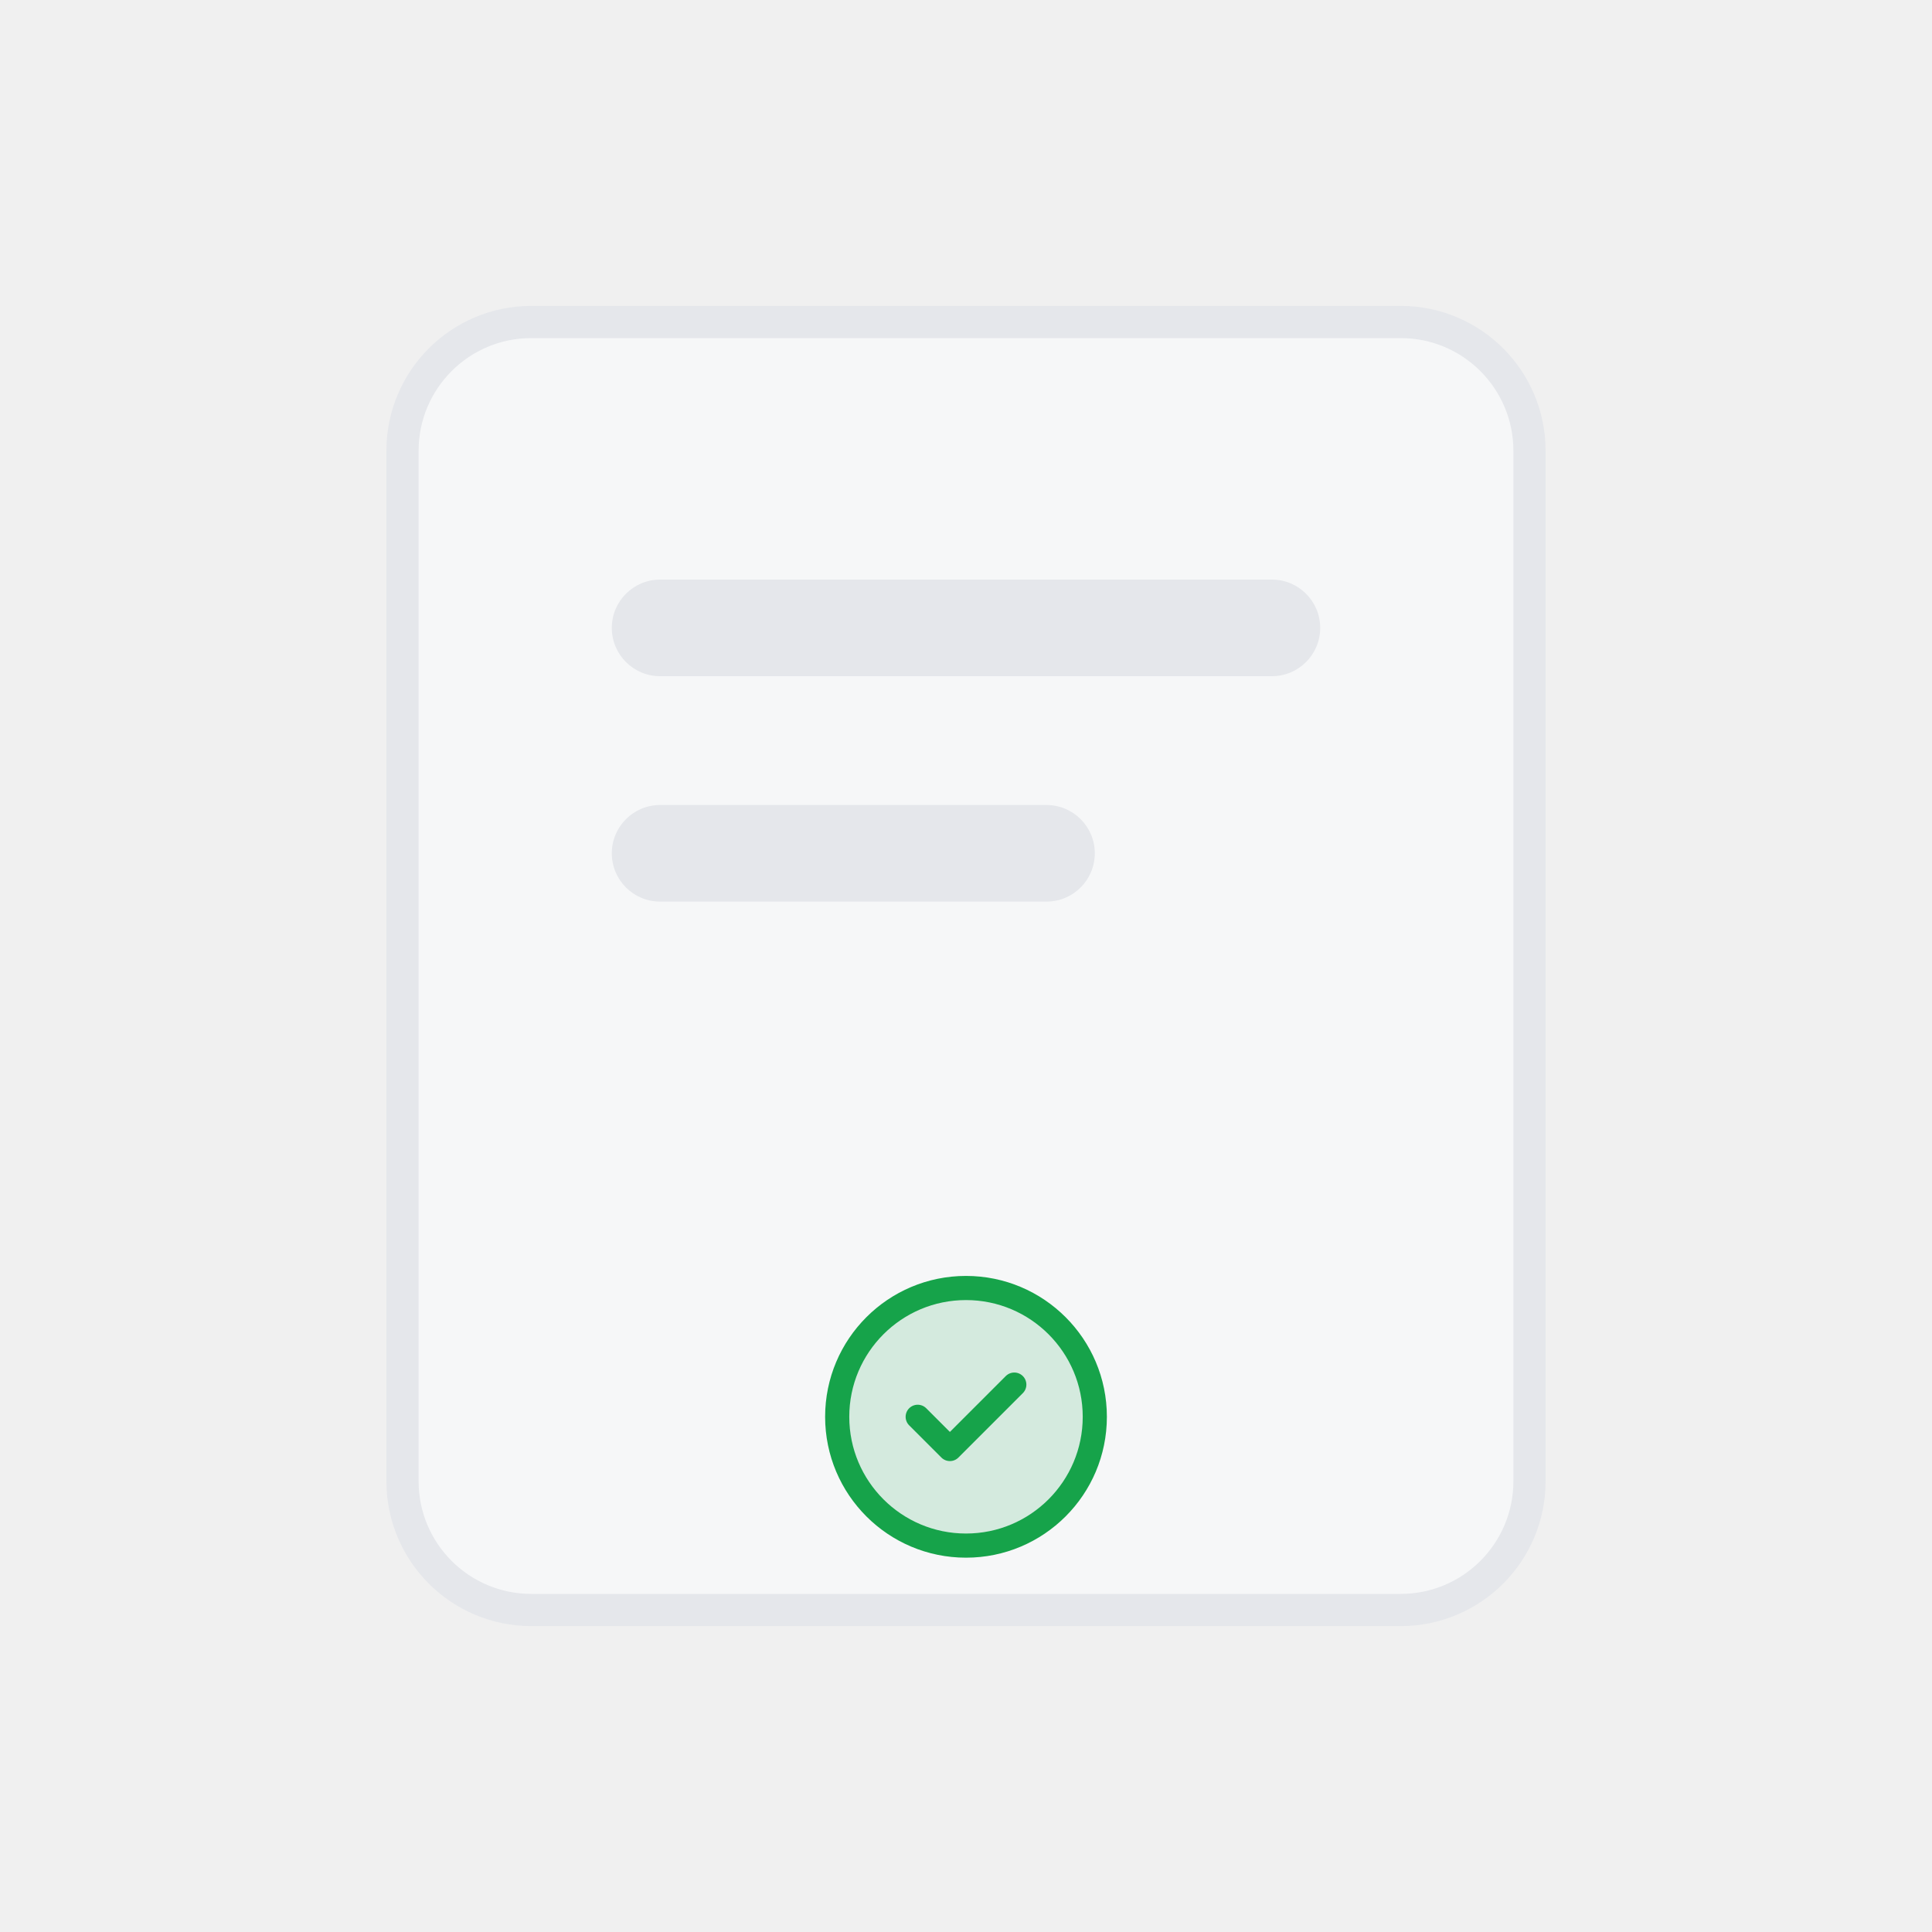
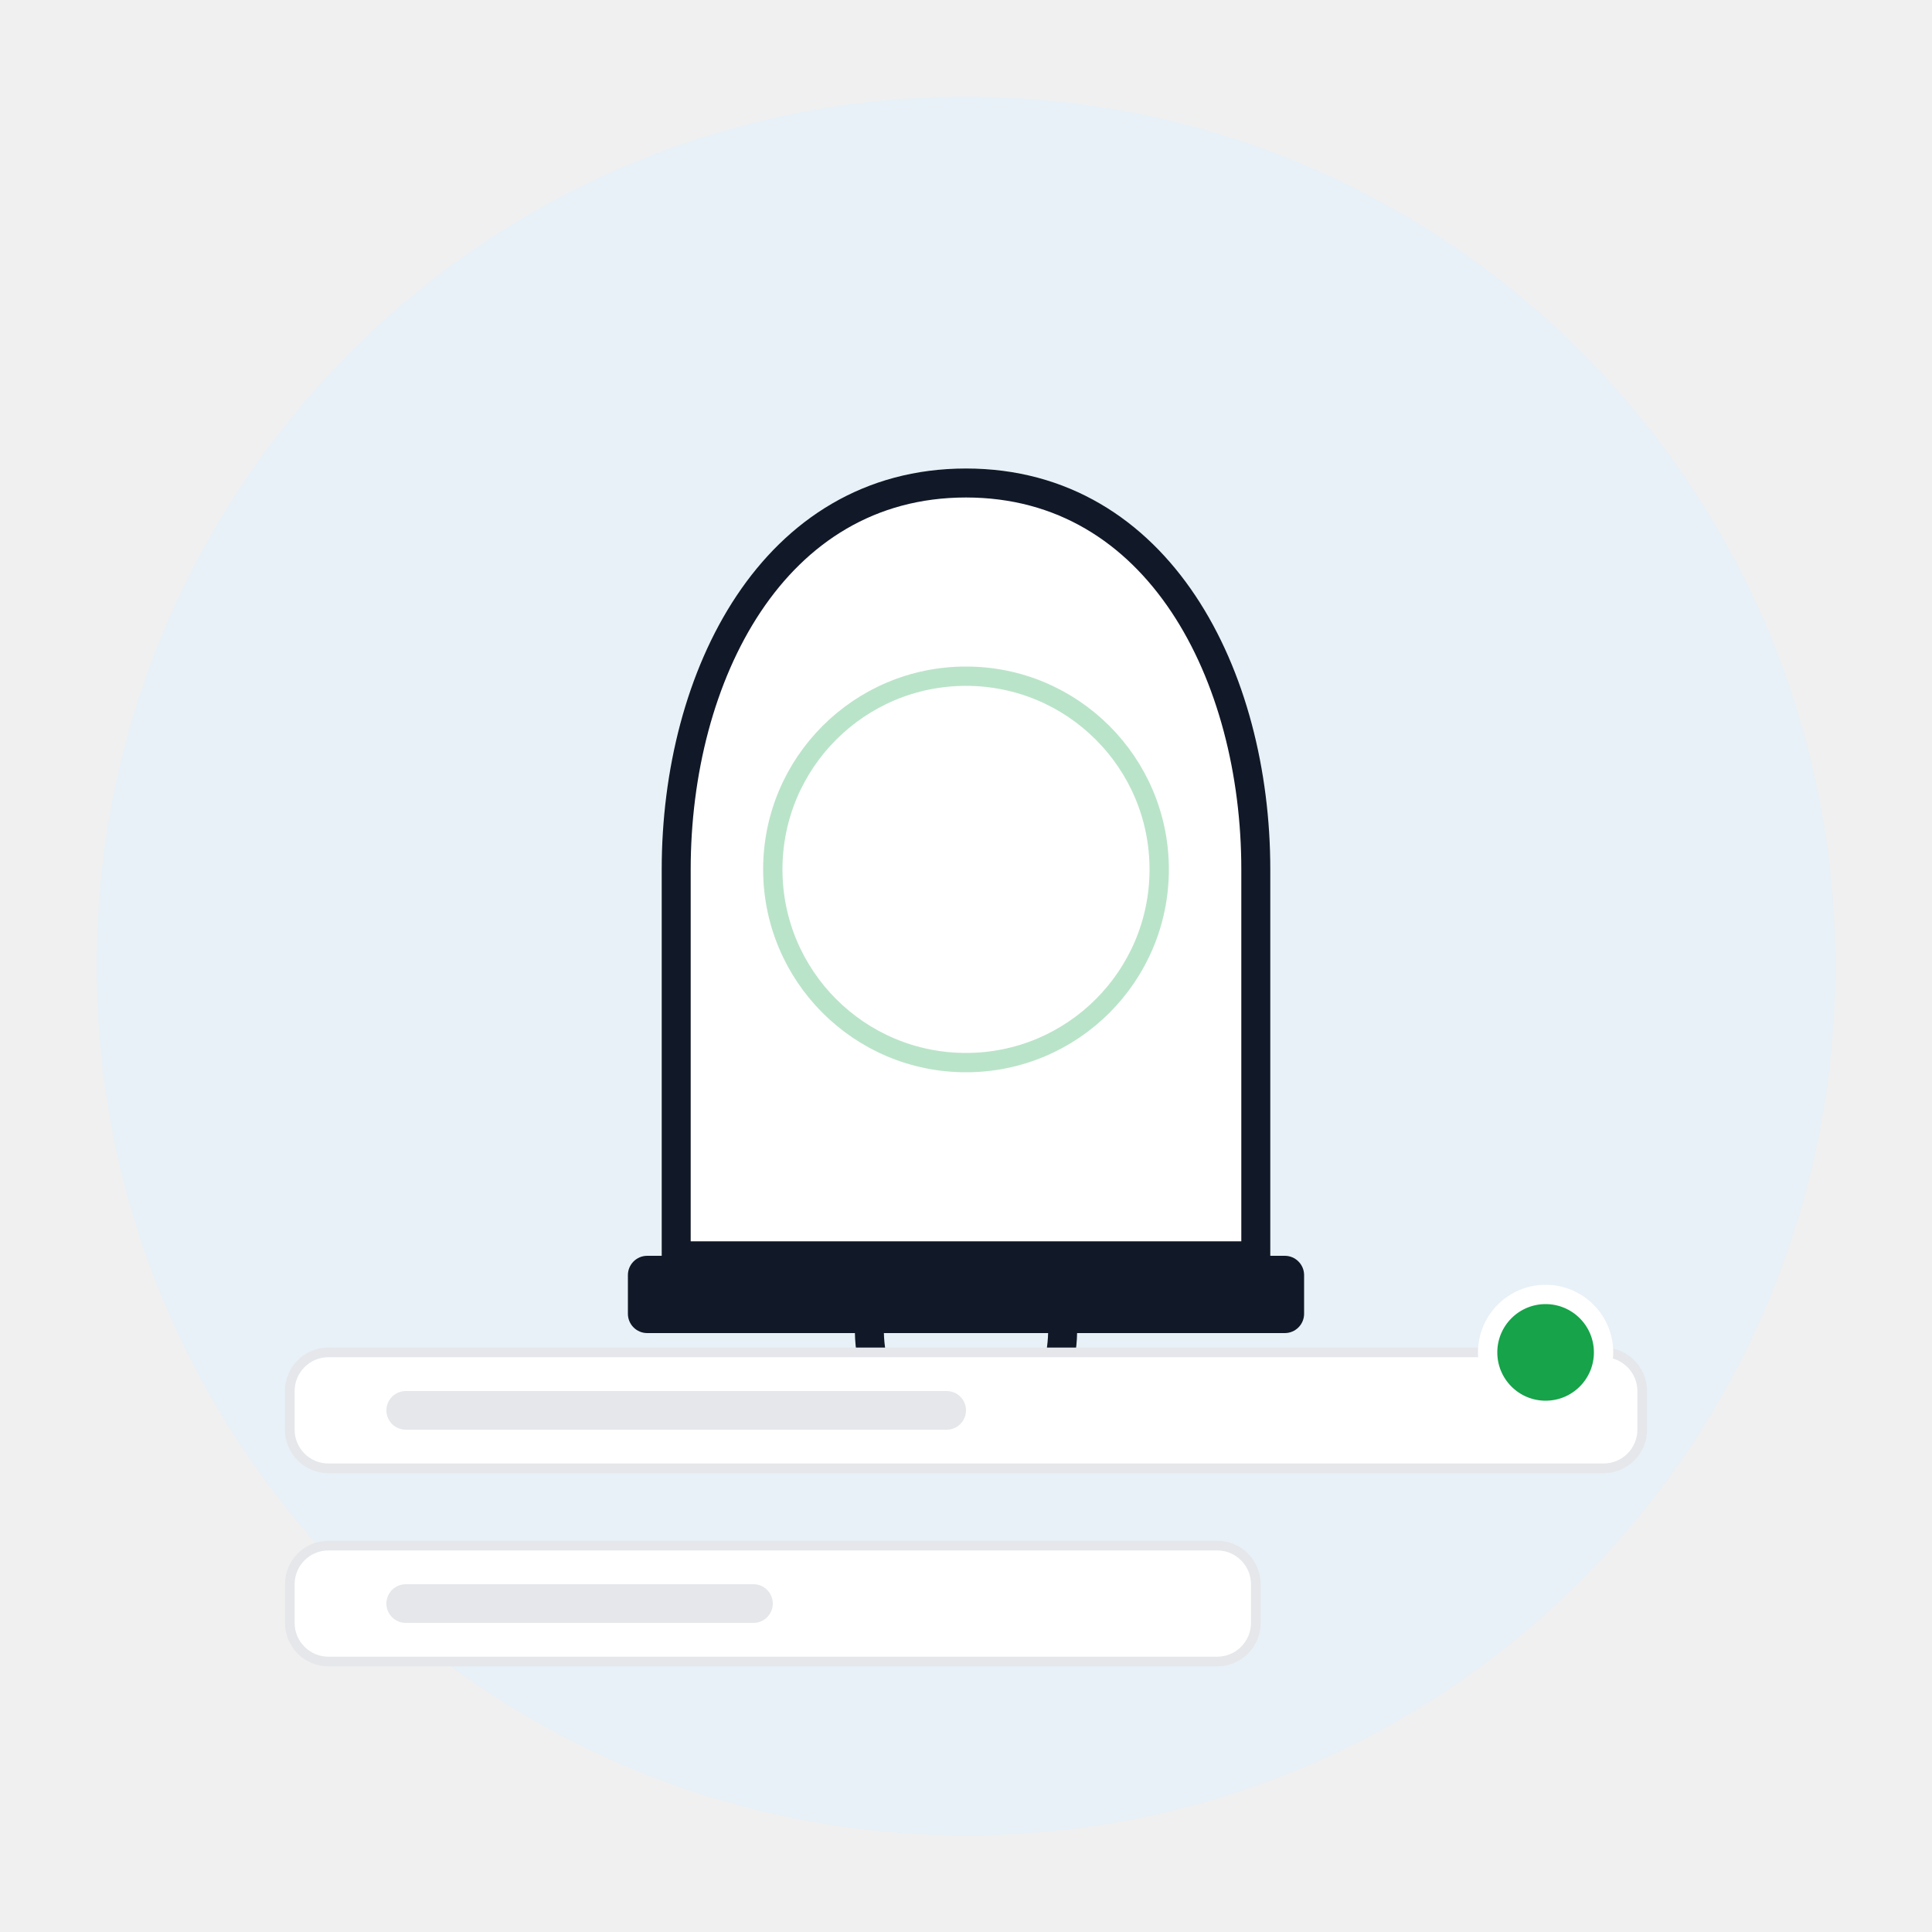
- <svg xmlns="http://www.w3.org/2000/svg" viewBox="0 0 120 120" fill="none">
-   <rect x="25" y="20" width="70" height="80" rx="8" fill="#F6F7F8" stroke="#E5E7EB" stroke-width="2" />
-   <rect x="38" y="36" width="44" height="6" rx="3" fill="#E5E7EB" />
-   <rect x="38" y="50" width="30" height="6" rx="3" fill="#E5E7EB" />
-   <circle cx="60" cy="88" r="8" fill="#16A34A" fill-opacity="0.15" stroke="#16A34A" stroke-width="1.5" />
-   <path d="M57 88l2 2 4-4" stroke="#16A34A" stroke-width="1.5" stroke-linecap="round" stroke-linejoin="round" />
+ <svg xmlns="http://www.w3.org/2000/svg" width="200" height="200" viewBox="0 0 200 200" fill="none">
+   <circle cx="100" cy="100" r="90" fill="#E0F2FE" fill-opacity="0.5" />
+   <g transform="translate(60, 40)">
+     <path d="M40 10C20 10 10 30 10 50V90H70V50C70 30 60 10 40 10Z" fill="white" stroke="#111827" stroke-width="3" />
+     <rect x="5" y="90" width="70" height="8" rx="2" fill="#111827" />
+     <path d="M30 98C30 98 30 110 40 110C50 110 50 98 50 98" stroke="#111827" stroke-width="3" />
+     <circle cx="40" cy="50" r="20" stroke="#16A34A" stroke-width="2" opacity="0.3">
+       <animate attributeName="r" values="15;40;15" dur="3s" repeatCount="indefinite" />
+       <animate attributeName="opacity" values="0.4;0;0.4" dur="3s" repeatCount="indefinite" />
+     </circle>
+   </g>
+   <rect x="30" y="140" width="140" height="12" rx="4" fill="white" stroke="#E5E7EB" />
+   <rect x="40" y="144" width="60" height="4" rx="2" fill="#E5E7EB" />
+   <rect x="30" y="160" width="100" height="12" rx="4" fill="white" stroke="#E5E7EB" />
+   <rect x="40" y="164" width="40" height="4" rx="2" fill="#E5E7EB" />
+   <circle cx="160" cy="140" r="6" fill="#16A34A" stroke="white" stroke-width="2" />
</svg>
